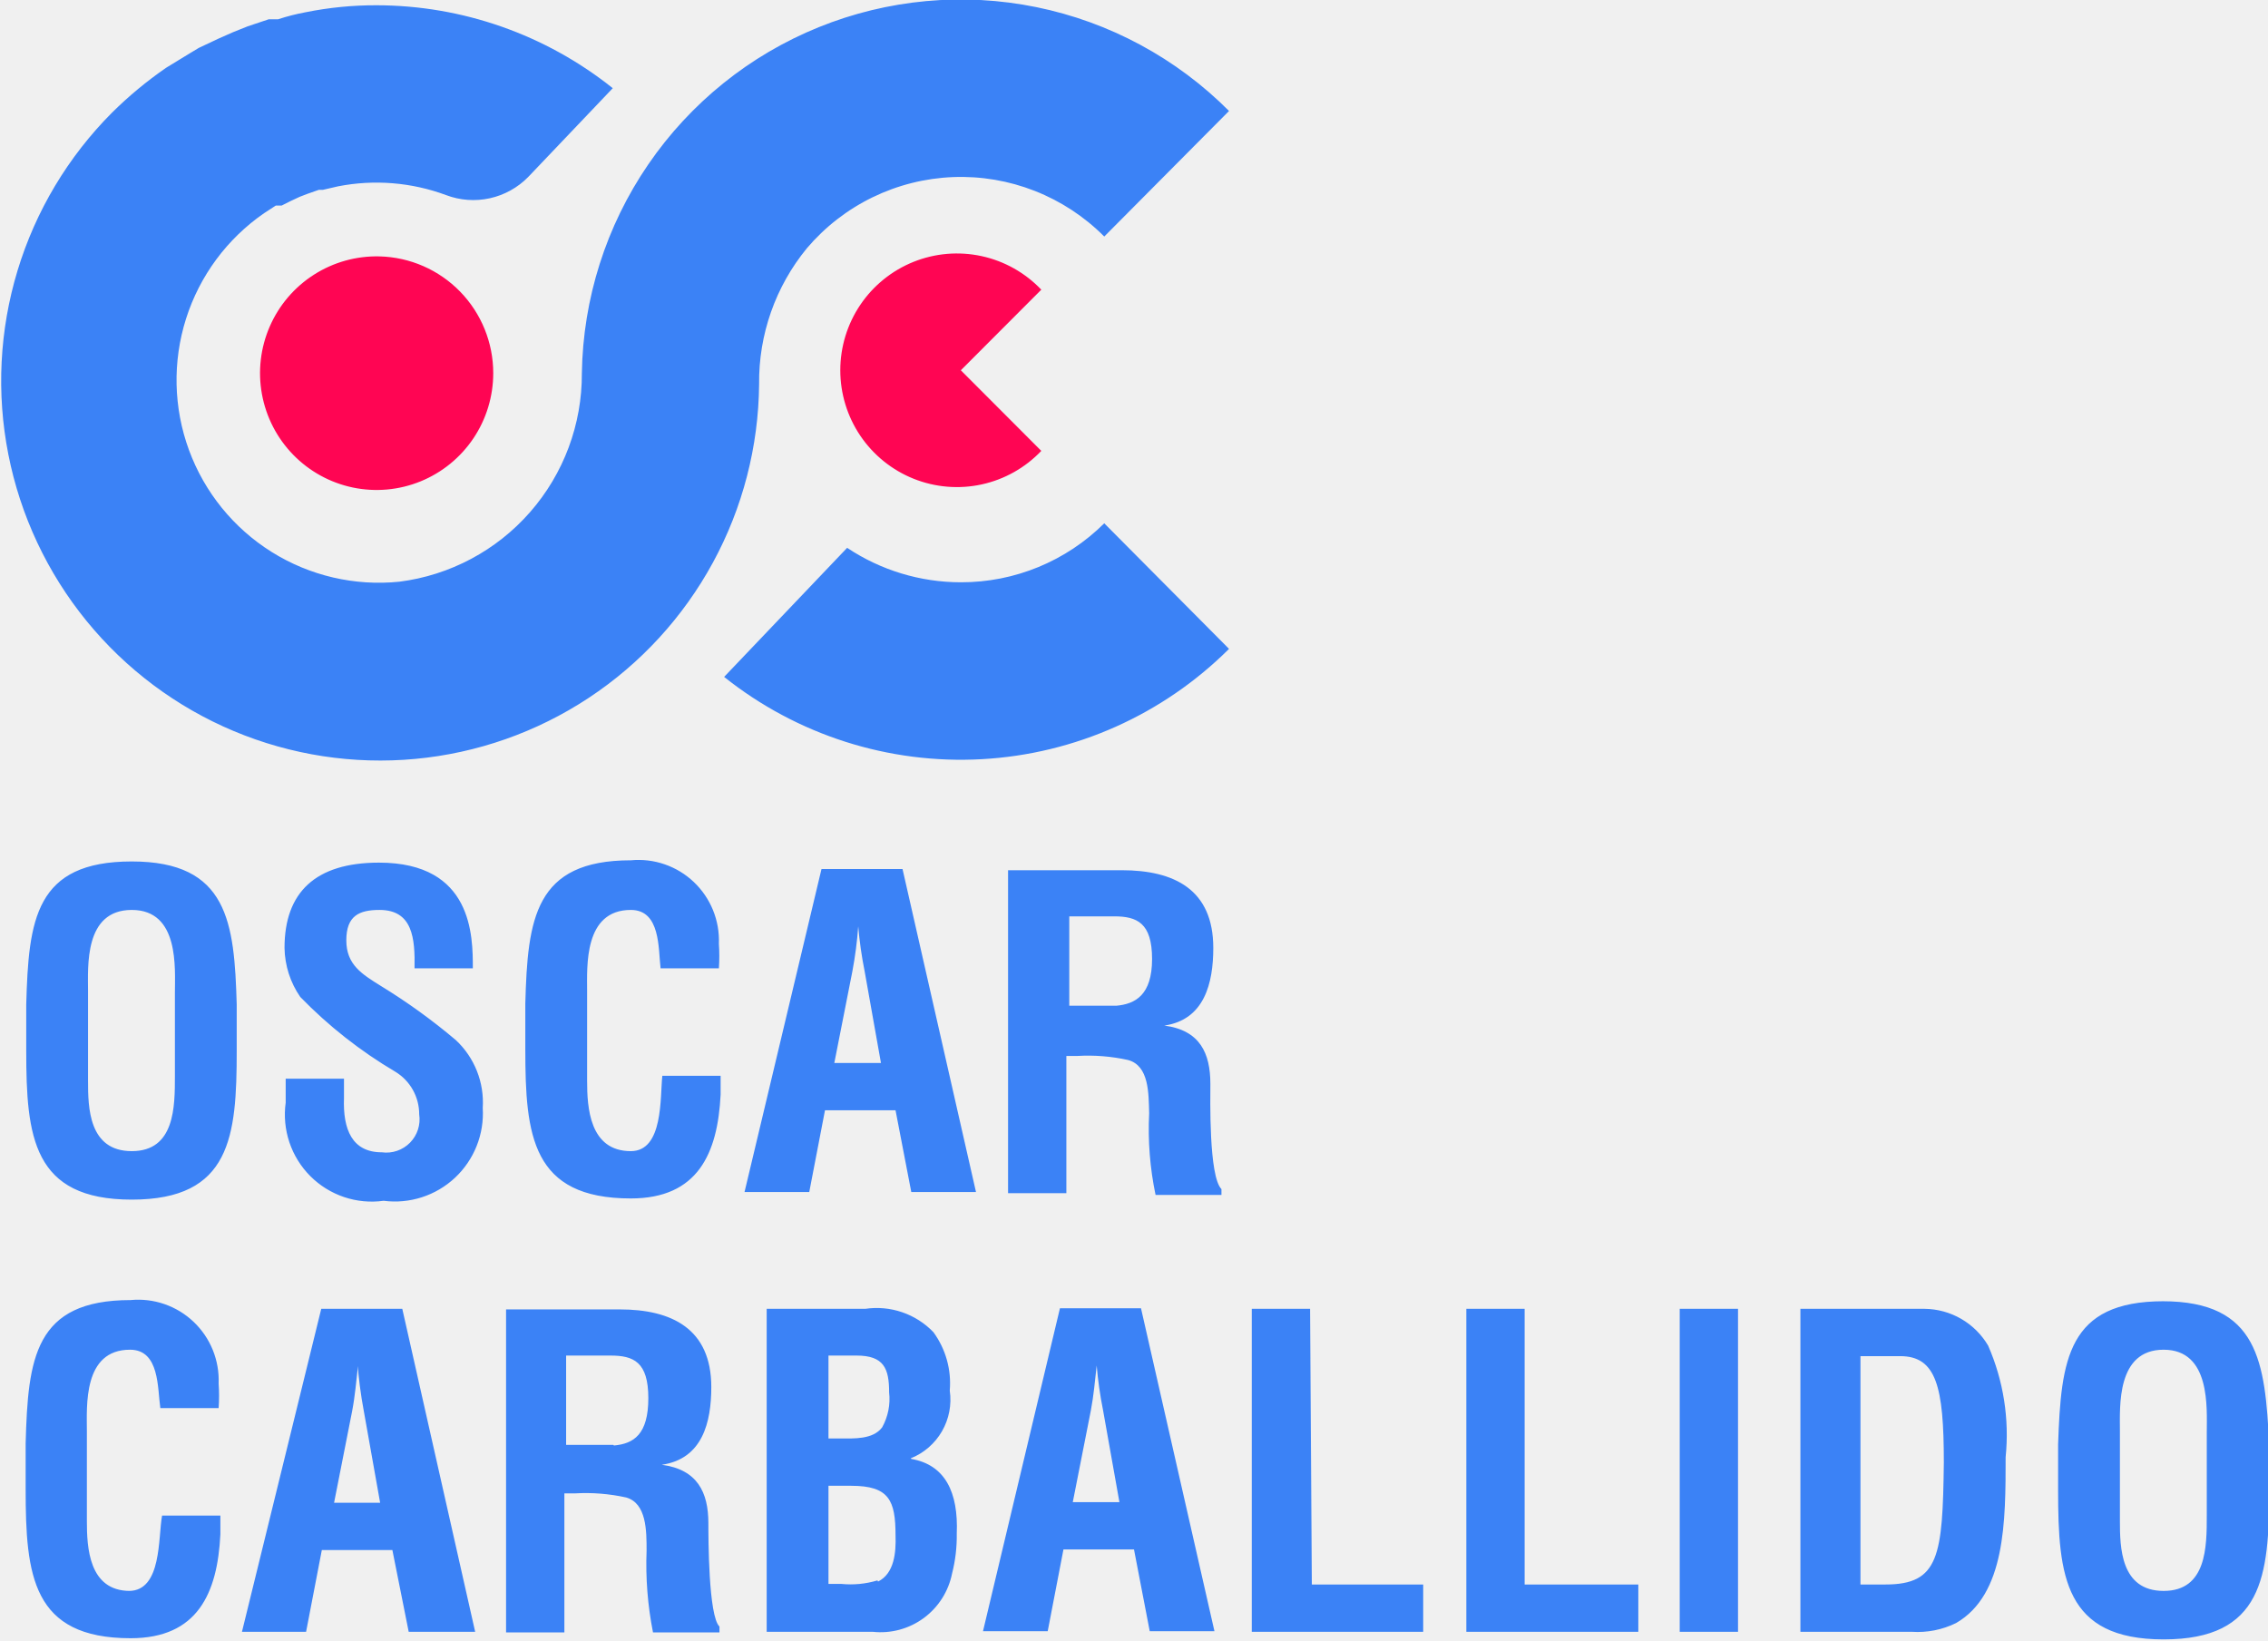
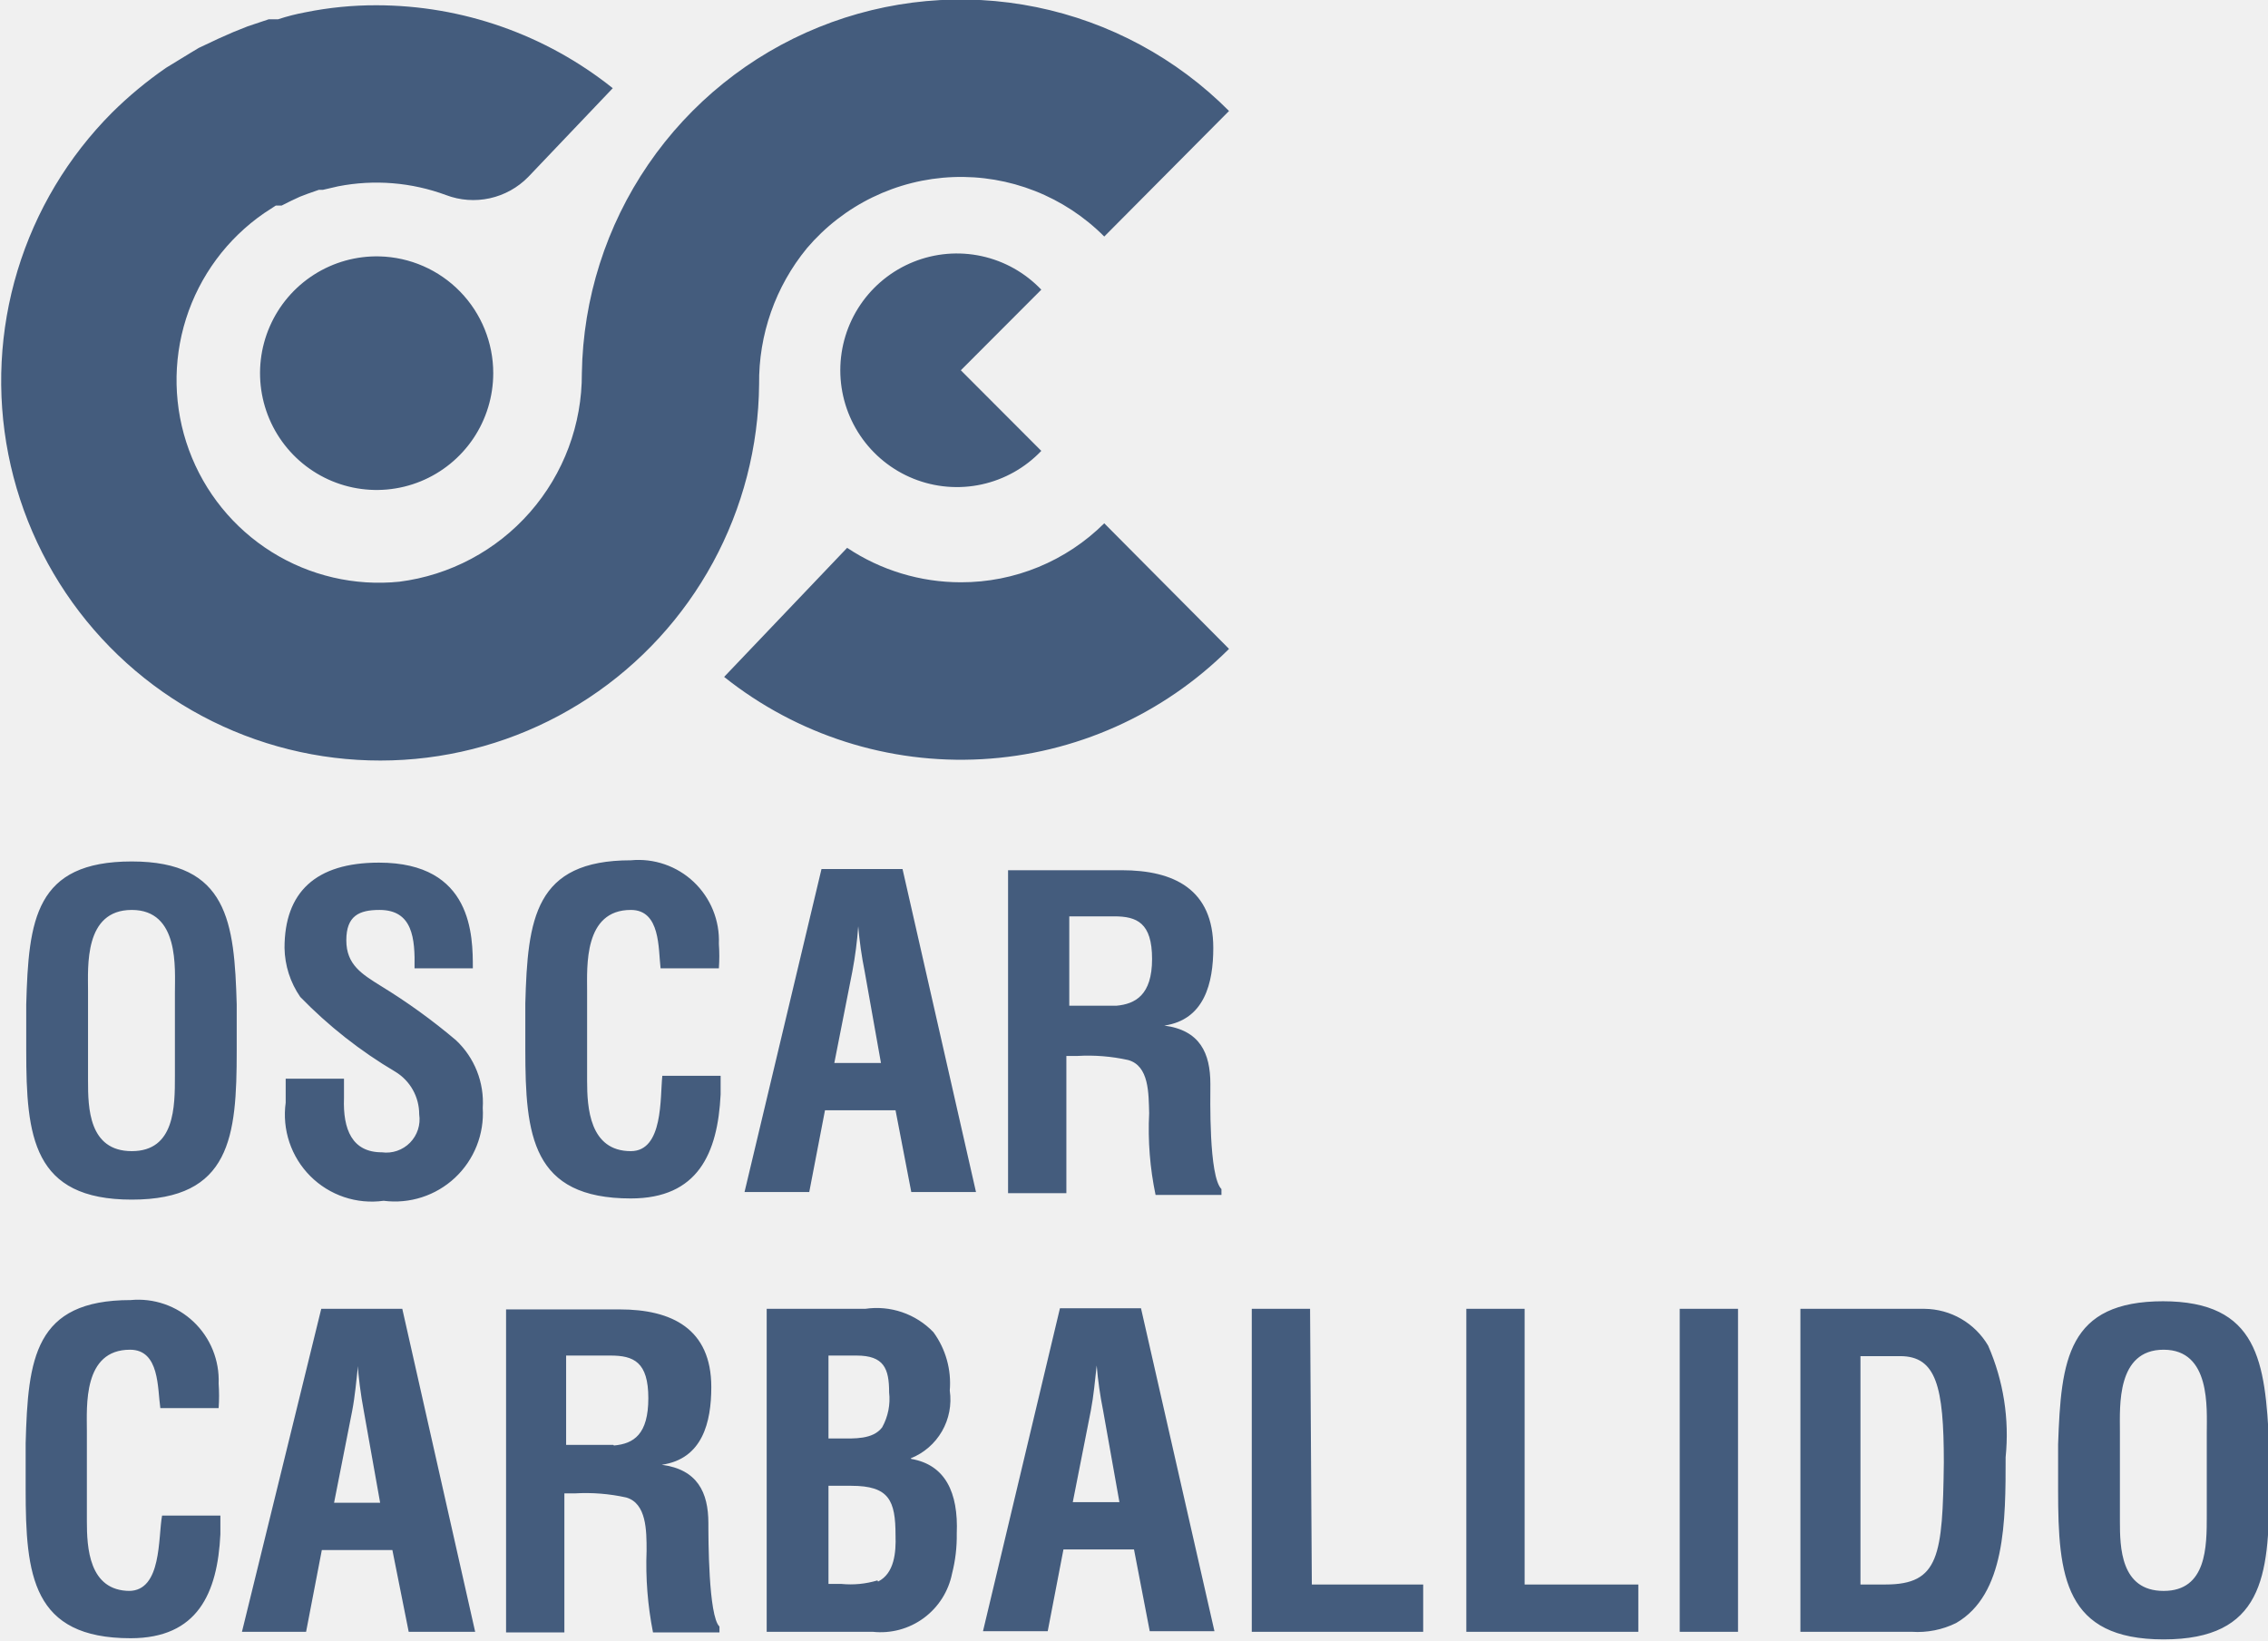
<svg xmlns="http://www.w3.org/2000/svg" width="300" height="217" viewBox="0 0 300 217" fill="none">
  <g clip-path="url(#clip0_500_877)">
-     <path d="M50.206 33.917C47.14 33.84 44.121 34.681 41.534 36.332C38.947 37.982 36.911 40.367 35.684 43.183C34.457 45.999 34.096 49.118 34.647 52.14C35.198 55.162 36.635 57.951 38.776 60.151C40.917 62.351 43.664 63.862 46.666 64.49C49.668 65.118 52.789 64.835 55.63 63.678C58.471 62.521 60.903 60.541 62.616 57.992C64.328 55.444 65.243 52.441 65.244 49.369C65.246 45.337 63.674 41.464 60.864 38.577C58.054 35.69 54.229 34.018 50.206 33.917ZM137.738 38.321C135.611 36.086 132.865 34.541 129.854 33.884C126.842 33.228 123.703 33.49 120.842 34.637C117.981 35.785 115.528 37.764 113.8 40.321C112.073 42.878 111.15 45.895 111.15 48.983C111.15 52.071 112.073 55.087 113.8 57.644C115.528 60.201 117.981 62.181 120.842 63.328C123.703 64.475 126.842 64.738 129.854 64.081C132.865 63.425 135.611 61.88 137.738 59.645L127.095 48.983L137.738 38.321Z" fill="#FF0553" />
-     <path d="M106.735 32.835C109.132 30.014 112.088 27.721 115.414 26.102C118.741 24.483 122.367 23.571 126.062 23.426C129.758 23.281 133.444 23.905 136.887 25.258C140.33 26.612 143.456 28.666 146.066 31.29L162.57 14.68C155.611 7.694 146.751 2.917 137.097 0.946C127.443 -1.024 117.424 -0.101 108.291 3.6C99.158 7.301 91.316 13.616 85.744 21.756C80.173 29.896 77.12 39.5 76.966 49.369C77.001 56.127 74.564 62.663 70.117 67.745C65.67 72.826 59.52 76.101 52.827 76.951C46.916 77.554 40.973 76.17 35.934 73.016C30.895 69.862 27.047 65.118 24.996 59.532C22.946 53.945 22.809 47.833 24.609 42.16C26.409 36.487 30.042 31.576 34.935 28.2V28.2L36.477 27.195H37.249L38.483 26.577L39.639 26.036L40.642 25.65L42.185 25.109H42.724L44.73 24.646C49.501 23.715 54.437 24.116 58.997 25.805C60.846 26.507 62.859 26.654 64.79 26.228C66.721 25.803 68.486 24.824 69.871 23.41L81.053 11.666C72.179 4.578 61.169 0.711 49.819 0.696V0.696C46.66 0.686 43.508 0.997 40.411 1.623V1.623C39.183 1.849 37.972 2.159 36.786 2.55H35.552L32.776 3.477L30.848 4.249L28.92 5.099L26.298 6.335L25.141 7.031L21.979 8.962C19.417 10.728 17.016 12.719 14.807 14.911V14.911C8.997 20.741 4.709 27.913 2.319 35.796C-0.071 43.678 -0.488 52.028 1.104 60.11C2.695 68.192 6.247 75.758 11.446 82.14C16.645 88.522 23.331 93.525 30.915 96.708C38.5 99.891 46.749 101.156 54.937 100.392C63.124 99.627 70.998 96.857 77.865 92.324C84.731 87.792 90.379 81.637 94.311 74.402C98.243 67.167 100.338 59.074 100.411 50.837C100.334 44.277 102.574 37.901 106.735 32.835V32.835ZM127.095 77.028C121.743 77.027 116.511 75.441 112.056 72.469L95.784 89.544C105.433 97.239 117.568 101.112 129.882 100.428C142.195 99.745 153.829 94.551 162.57 85.836L146.066 69.225C141.023 74.239 134.2 77.046 127.095 77.028Z" fill="#3B82F6" />
-     <path d="M17.429 113.958C4.627 113.958 3.779 121.684 3.47 132.887V138.99C3.47 150.347 4.318 158.692 17.429 158.692C30.539 158.692 31.311 150.347 31.311 138.99V132.887C31.002 121.993 30.154 113.958 17.429 113.958ZM23.136 142.313C23.136 146.407 23.136 152.279 17.429 152.279C11.722 152.279 11.645 146.484 11.645 143.008V131.11C11.645 127.865 11.105 120.371 17.429 120.371C23.753 120.371 23.136 128.096 23.136 131.341V142.313ZM50.36 130.414C47.892 128.869 45.809 127.633 45.809 124.388C45.809 121.143 47.506 120.371 50.205 120.371C54.601 120.371 54.91 124.156 54.833 128.097H62.545C62.545 123.847 62.545 114.113 50.128 114.113C41.722 114.113 37.635 118.053 37.635 125.393C37.673 127.715 38.398 129.973 39.717 131.882C43.45 135.723 47.678 139.049 52.288 141.772C53.256 142.358 54.056 143.186 54.61 144.174C55.164 145.163 55.453 146.278 55.45 147.412C55.552 148.088 55.495 148.778 55.284 149.429C55.073 150.079 54.714 150.672 54.235 151.159C53.757 151.646 53.171 152.015 52.525 152.236C51.879 152.458 51.19 152.525 50.514 152.434C46.581 152.434 45.347 149.42 45.501 145.248V142.699H37.789V145.866C37.546 147.628 37.714 149.422 38.279 151.108C38.844 152.793 39.791 154.325 41.046 155.583C42.301 156.84 43.831 157.789 45.513 158.355C47.196 158.922 48.987 159.089 50.745 158.846C52.446 159.065 54.174 158.906 55.806 158.378C57.439 157.851 58.935 156.969 60.187 155.796C61.44 154.622 62.418 153.186 63.052 151.589C63.686 149.993 63.961 148.277 63.856 146.562C63.962 144.898 63.699 143.231 63.086 141.682C62.472 140.132 61.524 138.738 60.308 137.599C57.181 134.952 53.855 132.55 50.36 130.414V130.414ZM83.445 152.279C77.969 152.279 77.66 146.484 77.66 143.008V131.11C77.66 127.865 77.198 120.371 83.445 120.371C87.378 120.371 87.069 125.47 87.378 128.097H95.09C95.165 127.016 95.165 125.932 95.09 124.852C95.152 123.331 94.888 121.814 94.316 120.404C93.744 118.994 92.877 117.723 91.774 116.676C90.671 115.629 89.356 114.831 87.92 114.336C86.483 113.84 84.957 113.659 83.445 113.804C70.72 113.804 69.794 121.529 69.486 132.732V138.836C69.486 150.193 70.334 158.537 83.445 158.537C92.313 158.537 94.935 152.588 95.321 144.784C95.321 143.935 95.321 143.085 95.321 142.313H87.609C87.3 145.171 87.763 152.279 83.445 152.279ZM108.663 114.962L98.483 157.687H107.044L109.126 146.871H118.457L120.54 157.687H129.1L119.383 114.962H108.663ZM110.36 140.613L112.75 128.483C113.121 126.516 113.379 124.53 113.522 122.534C113.522 121.53 113.522 120.602 113.522 119.675C113.522 120.602 113.522 121.53 113.522 122.534C113.691 124.532 113.974 126.518 114.37 128.483L116.529 140.613H110.36ZM160.102 143.394C160.102 139.299 158.714 136.286 154.01 135.668C159.331 134.895 160.488 130.028 160.488 125.393C160.488 117.667 155.321 115.117 148.38 115.117H133.342V157.841H141.054V139.686H142.519C144.77 139.555 147.028 139.737 149.229 140.226C152.005 140.999 151.928 144.63 152.005 147.257C151.823 150.884 152.109 154.519 152.853 158.073H161.568V157.301C159.871 155.601 160.102 145.171 160.102 143.394ZM147.686 133.041H141.439V121.22H147.378C150.385 121.22 152.39 122.071 152.39 126.861C152.39 131.651 150.154 132.81 147.686 133.041ZM254.73 173.139H238.149V215.863H252.879C254.9 215.998 256.921 215.599 258.74 214.705C265.295 210.919 265.295 201.184 265.295 192.763C265.807 187.726 265.01 182.643 262.982 178.006C262.118 176.538 260.89 175.318 259.417 174.466C257.945 173.613 256.277 173.156 254.576 173.139H254.73ZM249.563 209.605H246.092V179.397H251.337C256.118 179.397 257.121 183.415 257.121 193.458C256.966 205.82 256.504 209.605 249.409 209.605H249.563ZM222.185 215.863H229.897V173.139H222.185V215.863ZM286.195 172.135C273.47 172.135 272.622 179.861 272.236 191.063V197.167C272.236 208.524 273.085 216.868 286.195 216.868C299.306 216.868 300.154 208.524 300.154 197.167V191.063C299.614 180.17 298.766 172.135 286.041 172.135H286.195ZM291.902 200.489C291.902 204.584 291.902 210.455 286.195 210.455C280.488 210.455 280.411 204.661 280.411 201.184V189.286C280.411 186.041 279.948 178.547 286.195 178.547C292.442 178.547 291.902 186.273 291.902 189.518V200.489ZM17.198 210.455C11.722 210.455 11.491 204.661 11.491 201.184V189.286C11.491 186.041 10.951 178.547 17.198 178.547C21.131 178.547 20.822 183.646 21.208 186.273H28.92C28.996 185.193 28.996 184.108 28.92 183.028C28.982 181.507 28.718 179.991 28.146 178.58C27.574 177.17 26.707 175.899 25.604 174.852C24.501 173.806 23.187 173.008 21.75 172.512C20.313 172.017 18.787 171.835 17.275 171.98C4.55 171.98 3.702 179.706 3.393 190.909V197.012C3.393 208.369 4.241 216.713 17.275 216.713C26.144 216.713 28.766 210.764 29.151 202.961C29.151 202.111 29.151 201.261 29.151 200.489H21.439C20.899 203.347 21.439 210.455 17.043 210.455H17.198ZM42.493 173.139L32.005 215.863H40.488L42.57 205.047H51.902L54.061 215.863H62.853L53.213 173.139H42.493ZM44.19 198.789L46.581 186.66C46.966 184.651 47.12 182.719 47.352 180.71C47.583 178.702 47.352 178.779 47.352 177.852C47.352 178.779 47.352 179.706 47.352 180.71C47.352 181.715 47.737 184.651 48.123 186.66L50.282 198.789H44.19ZM93.701 201.493C93.701 197.398 92.236 194.385 87.532 193.767C92.93 192.995 94.087 188.127 94.087 183.492C94.087 175.766 88.843 173.216 81.979 173.216H66.941V215.941H74.653V197.553H76.041C78.317 197.419 80.601 197.601 82.828 198.094C85.527 198.866 85.527 202.497 85.527 205.124C85.386 208.75 85.671 212.381 86.375 215.941H95.167V215.168C93.701 213.778 93.701 203.347 93.701 201.493ZM81.131 191.14H74.884V179.32H80.745C83.83 179.32 85.758 180.169 85.758 184.96C85.758 189.75 83.83 190.986 81.208 191.218L81.131 191.14ZM140.205 173.062L130.025 215.786H138.586L140.668 204.97H150L152.082 215.786H160.642L150.925 173.062H140.205ZM141.902 198.712L144.293 186.582C144.678 184.573 144.833 182.642 145.064 180.633C145.295 178.624 145.064 178.702 145.064 177.774C145.064 178.702 145.064 179.629 145.064 180.633C145.233 182.631 145.516 184.617 145.912 186.582L148.072 198.712H141.902ZM120.462 192.918C122.205 192.224 123.663 190.962 124.6 189.336C125.538 187.71 125.901 185.814 125.63 183.955C125.865 181.203 125.098 178.459 123.47 176.229C122.321 175.031 120.902 174.126 119.333 173.588C117.763 173.051 116.088 172.897 114.447 173.139H101.414V215.863H115.45C117.845 216.122 120.251 215.472 122.192 214.042C124.134 212.612 125.47 210.505 125.938 208.137C126.376 206.421 126.583 204.655 126.555 202.884C126.786 197.398 125.013 193.767 120.54 192.995L120.462 192.918ZM109.588 179.32H113.29C116.915 179.32 117.609 181.019 117.609 184.187C117.792 185.791 117.468 187.412 116.684 188.823C115.45 190.445 112.982 190.29 111.054 190.29H109.588V179.32ZM116.067 209.064C114.518 209.531 112.894 209.689 111.285 209.528H109.588V196.548H112.596C117.609 196.548 118.457 198.48 118.457 203.116C118.534 205.356 118.303 208.138 116.144 209.219L116.067 209.064ZM201.671 173.139H193.959V215.863H216.709V209.605H201.671V173.139ZM173.29 173.139H165.578V215.863H188.252V209.605H173.522L173.29 173.139Z" fill="#3B82F6" />
+     <path d="M50.206 33.917C47.14 33.84 44.121 34.681 41.534 36.332C38.947 37.982 36.911 40.367 35.684 43.183C34.457 45.999 34.096 49.118 34.647 52.14C35.198 55.162 36.635 57.951 38.776 60.151C40.917 62.351 43.664 63.862 46.666 64.49C49.668 65.118 52.789 64.835 55.63 63.678C58.471 62.521 60.903 60.541 62.616 57.992C64.328 55.444 65.243 52.441 65.244 49.369C65.246 45.337 63.674 41.464 60.864 38.577C58.054 35.69 54.229 34.018 50.206 33.917ZM137.738 38.321C135.611 36.086 132.865 34.541 129.854 33.884C126.842 33.228 123.703 33.49 120.842 34.637C117.981 35.785 115.528 37.764 113.8 40.321C112.073 42.878 111.15 45.895 111.15 48.983C111.15 52.071 112.073 55.087 113.8 57.644C115.528 60.201 117.981 62.181 120.842 63.328C123.703 64.475 126.842 64.738 129.854 64.081C132.865 63.425 135.611 61.88 137.738 59.645L127.095 48.983L137.738 38.321Z" fill="#445C7D" />
+     <path d="M106.735 32.835C109.132 30.014 112.088 27.721 115.414 26.102C118.741 24.483 122.367 23.571 126.062 23.426C129.758 23.281 133.444 23.905 136.887 25.258C140.33 26.612 143.456 28.666 146.066 31.29L162.57 14.68C155.611 7.694 146.751 2.917 137.097 0.946C127.443 -1.024 117.424 -0.101 108.291 3.6C99.158 7.301 91.316 13.616 85.744 21.756C80.173 29.896 77.12 39.5 76.966 49.369C77.001 56.127 74.564 62.663 70.117 67.745C65.67 72.826 59.52 76.101 52.827 76.951C46.916 77.554 40.973 76.17 35.934 73.016C30.895 69.862 27.047 65.118 24.996 59.532C22.946 53.945 22.809 47.833 24.609 42.16C26.409 36.487 30.042 31.576 34.935 28.2V28.2L36.477 27.195H37.249L38.483 26.577L39.639 26.036L40.642 25.65L42.185 25.109H42.724L44.73 24.646C49.501 23.715 54.437 24.116 58.997 25.805C60.846 26.507 62.859 26.654 64.79 26.228C66.721 25.803 68.486 24.824 69.871 23.41L81.053 11.666C72.179 4.578 61.169 0.711 49.819 0.696V0.696C46.66 0.686 43.508 0.997 40.411 1.623V1.623C39.183 1.849 37.972 2.159 36.786 2.55H35.552L32.776 3.477L30.848 4.249L28.92 5.099L26.298 6.335L25.141 7.031L21.979 8.962C19.417 10.728 17.016 12.719 14.807 14.911V14.911C8.997 20.741 4.709 27.913 2.319 35.796C-0.071 43.678 -0.488 52.028 1.104 60.11C2.695 68.192 6.247 75.758 11.446 82.14C16.645 88.522 23.331 93.525 30.915 96.708C38.5 99.891 46.749 101.156 54.937 100.392C63.124 99.627 70.998 96.857 77.865 92.324C84.731 87.792 90.379 81.637 94.311 74.402C98.243 67.167 100.338 59.074 100.411 50.837C100.334 44.277 102.574 37.901 106.735 32.835V32.835ZM127.095 77.028C121.743 77.027 116.511 75.441 112.056 72.469L95.784 89.544C105.433 97.239 117.568 101.112 129.882 100.428C142.195 99.745 153.829 94.551 162.57 85.836L146.066 69.225C141.023 74.239 134.2 77.046 127.095 77.028Z" fill="#445C7D" />
+     <path d="M17.429 113.958C4.627 113.958 3.779 121.684 3.47 132.887V138.99C3.47 150.347 4.318 158.692 17.429 158.692C30.539 158.692 31.311 150.347 31.311 138.99V132.887C31.002 121.993 30.154 113.958 17.429 113.958ZM23.136 142.313C23.136 146.407 23.136 152.279 17.429 152.279C11.722 152.279 11.645 146.484 11.645 143.008V131.11C11.645 127.865 11.105 120.371 17.429 120.371C23.753 120.371 23.136 128.096 23.136 131.341V142.313ZM50.36 130.414C47.892 128.869 45.809 127.633 45.809 124.388C45.809 121.143 47.506 120.371 50.205 120.371C54.601 120.371 54.91 124.156 54.833 128.097H62.545C62.545 123.847 62.545 114.113 50.128 114.113C41.722 114.113 37.635 118.053 37.635 125.393C37.673 127.715 38.398 129.973 39.717 131.882C43.45 135.723 47.678 139.049 52.288 141.772C53.256 142.358 54.056 143.186 54.61 144.174C55.164 145.163 55.453 146.278 55.45 147.412C55.552 148.088 55.495 148.778 55.284 149.429C55.073 150.079 54.714 150.672 54.235 151.159C53.757 151.646 53.171 152.015 52.525 152.236C51.879 152.458 51.19 152.525 50.514 152.434C46.581 152.434 45.347 149.42 45.501 145.248V142.699H37.789V145.866C37.546 147.628 37.714 149.422 38.279 151.108C38.844 152.793 39.791 154.325 41.046 155.583C42.301 156.84 43.831 157.789 45.513 158.355C47.196 158.922 48.987 159.089 50.745 158.846C52.446 159.065 54.174 158.906 55.806 158.378C57.439 157.851 58.935 156.969 60.187 155.796C61.44 154.622 62.418 153.186 63.052 151.589C63.686 149.993 63.961 148.277 63.856 146.562C63.962 144.898 63.699 143.231 63.086 141.682C62.472 140.132 61.524 138.738 60.308 137.599C57.181 134.952 53.855 132.55 50.36 130.414V130.414ZM83.445 152.279C77.969 152.279 77.66 146.484 77.66 143.008V131.11C77.66 127.865 77.198 120.371 83.445 120.371C87.378 120.371 87.069 125.47 87.378 128.097H95.09C95.165 127.016 95.165 125.932 95.09 124.852C95.152 123.331 94.888 121.814 94.316 120.404C93.744 118.994 92.877 117.723 91.774 116.676C90.671 115.629 89.356 114.831 87.92 114.336C86.483 113.84 84.957 113.659 83.445 113.804C70.72 113.804 69.794 121.529 69.486 132.732V138.836C69.486 150.193 70.334 158.537 83.445 158.537C92.313 158.537 94.935 152.588 95.321 144.784C95.321 143.935 95.321 143.085 95.321 142.313H87.609C87.3 145.171 87.763 152.279 83.445 152.279ZM108.663 114.962L98.483 157.687H107.044L109.126 146.871H118.457L120.54 157.687H129.1L119.383 114.962H108.663ZM110.36 140.613L112.75 128.483C113.121 126.516 113.379 124.53 113.522 122.534C113.522 121.53 113.522 120.602 113.522 119.675C113.522 120.602 113.522 121.53 113.522 122.534C113.691 124.532 113.974 126.518 114.37 128.483L116.529 140.613H110.36ZM160.102 143.394C160.102 139.299 158.714 136.286 154.01 135.668C159.331 134.895 160.488 130.028 160.488 125.393C160.488 117.667 155.321 115.117 148.38 115.117H133.342V157.841H141.054V139.686H142.519C144.77 139.555 147.028 139.737 149.229 140.226C152.005 140.999 151.928 144.63 152.005 147.257C151.823 150.884 152.109 154.519 152.853 158.073H161.568V157.301C159.871 155.601 160.102 145.171 160.102 143.394ZM147.686 133.041H141.439V121.22H147.378C150.385 121.22 152.39 122.071 152.39 126.861C152.39 131.651 150.154 132.81 147.686 133.041ZM254.73 173.139H238.149V215.863H252.879C254.9 215.998 256.921 215.599 258.74 214.705C265.295 210.919 265.295 201.184 265.295 192.763C265.807 187.726 265.01 182.643 262.982 178.006C262.118 176.538 260.89 175.318 259.417 174.466C257.945 173.613 256.277 173.156 254.576 173.139H254.73ZM249.563 209.605H246.092V179.397H251.337C256.118 179.397 257.121 183.415 257.121 193.458C256.966 205.82 256.504 209.605 249.409 209.605H249.563ZM222.185 215.863H229.897V173.139H222.185V215.863ZM286.195 172.135C273.47 172.135 272.622 179.861 272.236 191.063V197.167C272.236 208.524 273.085 216.868 286.195 216.868C299.306 216.868 300.154 208.524 300.154 197.167V191.063C299.614 180.17 298.766 172.135 286.041 172.135H286.195ZM291.902 200.489C291.902 204.584 291.902 210.455 286.195 210.455C280.488 210.455 280.411 204.661 280.411 201.184V189.286C280.411 186.041 279.948 178.547 286.195 178.547C292.442 178.547 291.902 186.273 291.902 189.518V200.489ZM17.198 210.455C11.722 210.455 11.491 204.661 11.491 201.184V189.286C11.491 186.041 10.951 178.547 17.198 178.547C21.131 178.547 20.822 183.646 21.208 186.273H28.92C28.996 185.193 28.996 184.108 28.92 183.028C28.982 181.507 28.718 179.991 28.146 178.58C27.574 177.17 26.707 175.899 25.604 174.852C24.501 173.806 23.187 173.008 21.75 172.512C20.313 172.017 18.787 171.835 17.275 171.98C4.55 171.98 3.702 179.706 3.393 190.909V197.012C3.393 208.369 4.241 216.713 17.275 216.713C26.144 216.713 28.766 210.764 29.151 202.961C29.151 202.111 29.151 201.261 29.151 200.489H21.439C20.899 203.347 21.439 210.455 17.043 210.455H17.198ZM42.493 173.139L32.005 215.863H40.488L42.57 205.047H51.902L54.061 215.863H62.853L53.213 173.139H42.493ZM44.19 198.789L46.581 186.66C46.966 184.651 47.12 182.719 47.352 180.71C47.583 178.702 47.352 178.779 47.352 177.852C47.352 178.779 47.352 179.706 47.352 180.71C47.352 181.715 47.737 184.651 48.123 186.66L50.282 198.789H44.19ZM93.701 201.493C93.701 197.398 92.236 194.385 87.532 193.767C92.93 192.995 94.087 188.127 94.087 183.492C94.087 175.766 88.843 173.216 81.979 173.216H66.941V215.941H74.653V197.553H76.041C78.317 197.419 80.601 197.601 82.828 198.094C85.527 198.866 85.527 202.497 85.527 205.124C85.386 208.75 85.671 212.381 86.375 215.941H95.167V215.168C93.701 213.778 93.701 203.347 93.701 201.493ZM81.131 191.14H74.884V179.32H80.745C83.83 179.32 85.758 180.169 85.758 184.96C85.758 189.75 83.83 190.986 81.208 191.218L81.131 191.14ZM140.205 173.062L130.025 215.786H138.586L140.668 204.97H150L152.082 215.786H160.642L150.925 173.062H140.205ZM141.902 198.712L144.293 186.582C144.678 184.573 144.833 182.642 145.064 180.633C145.295 178.624 145.064 178.702 145.064 177.774C145.064 178.702 145.064 179.629 145.064 180.633C145.233 182.631 145.516 184.617 145.912 186.582L148.072 198.712H141.902ZM120.462 192.918C122.205 192.224 123.663 190.962 124.6 189.336C125.538 187.71 125.901 185.814 125.63 183.955C125.865 181.203 125.098 178.459 123.47 176.229C122.321 175.031 120.902 174.126 119.333 173.588C117.763 173.051 116.088 172.897 114.447 173.139H101.414V215.863H115.45C117.845 216.122 120.251 215.472 122.192 214.042C124.134 212.612 125.47 210.505 125.938 208.137C126.376 206.421 126.583 204.655 126.555 202.884C126.786 197.398 125.013 193.767 120.54 192.995L120.462 192.918ZM109.588 179.32H113.29C116.915 179.32 117.609 181.019 117.609 184.187C117.792 185.791 117.468 187.412 116.684 188.823C115.45 190.445 112.982 190.29 111.054 190.29H109.588V179.32ZM116.067 209.064C114.518 209.531 112.894 209.689 111.285 209.528H109.588V196.548H112.596C117.609 196.548 118.457 198.48 118.457 203.116C118.534 205.356 118.303 208.138 116.144 209.219L116.067 209.064ZM201.671 173.139H193.959V215.863H216.709V209.605H201.671V173.139ZM173.29 173.139H165.578V215.863H188.252V209.605H173.522L173.29 173.139Z" fill="#445C7D" />
  </g>
  <defs>
    <clipPath id="clip0_500_877">
      <rect width="300" height="216.868" fill="white" />
    </clipPath>
  </defs>
</svg>
